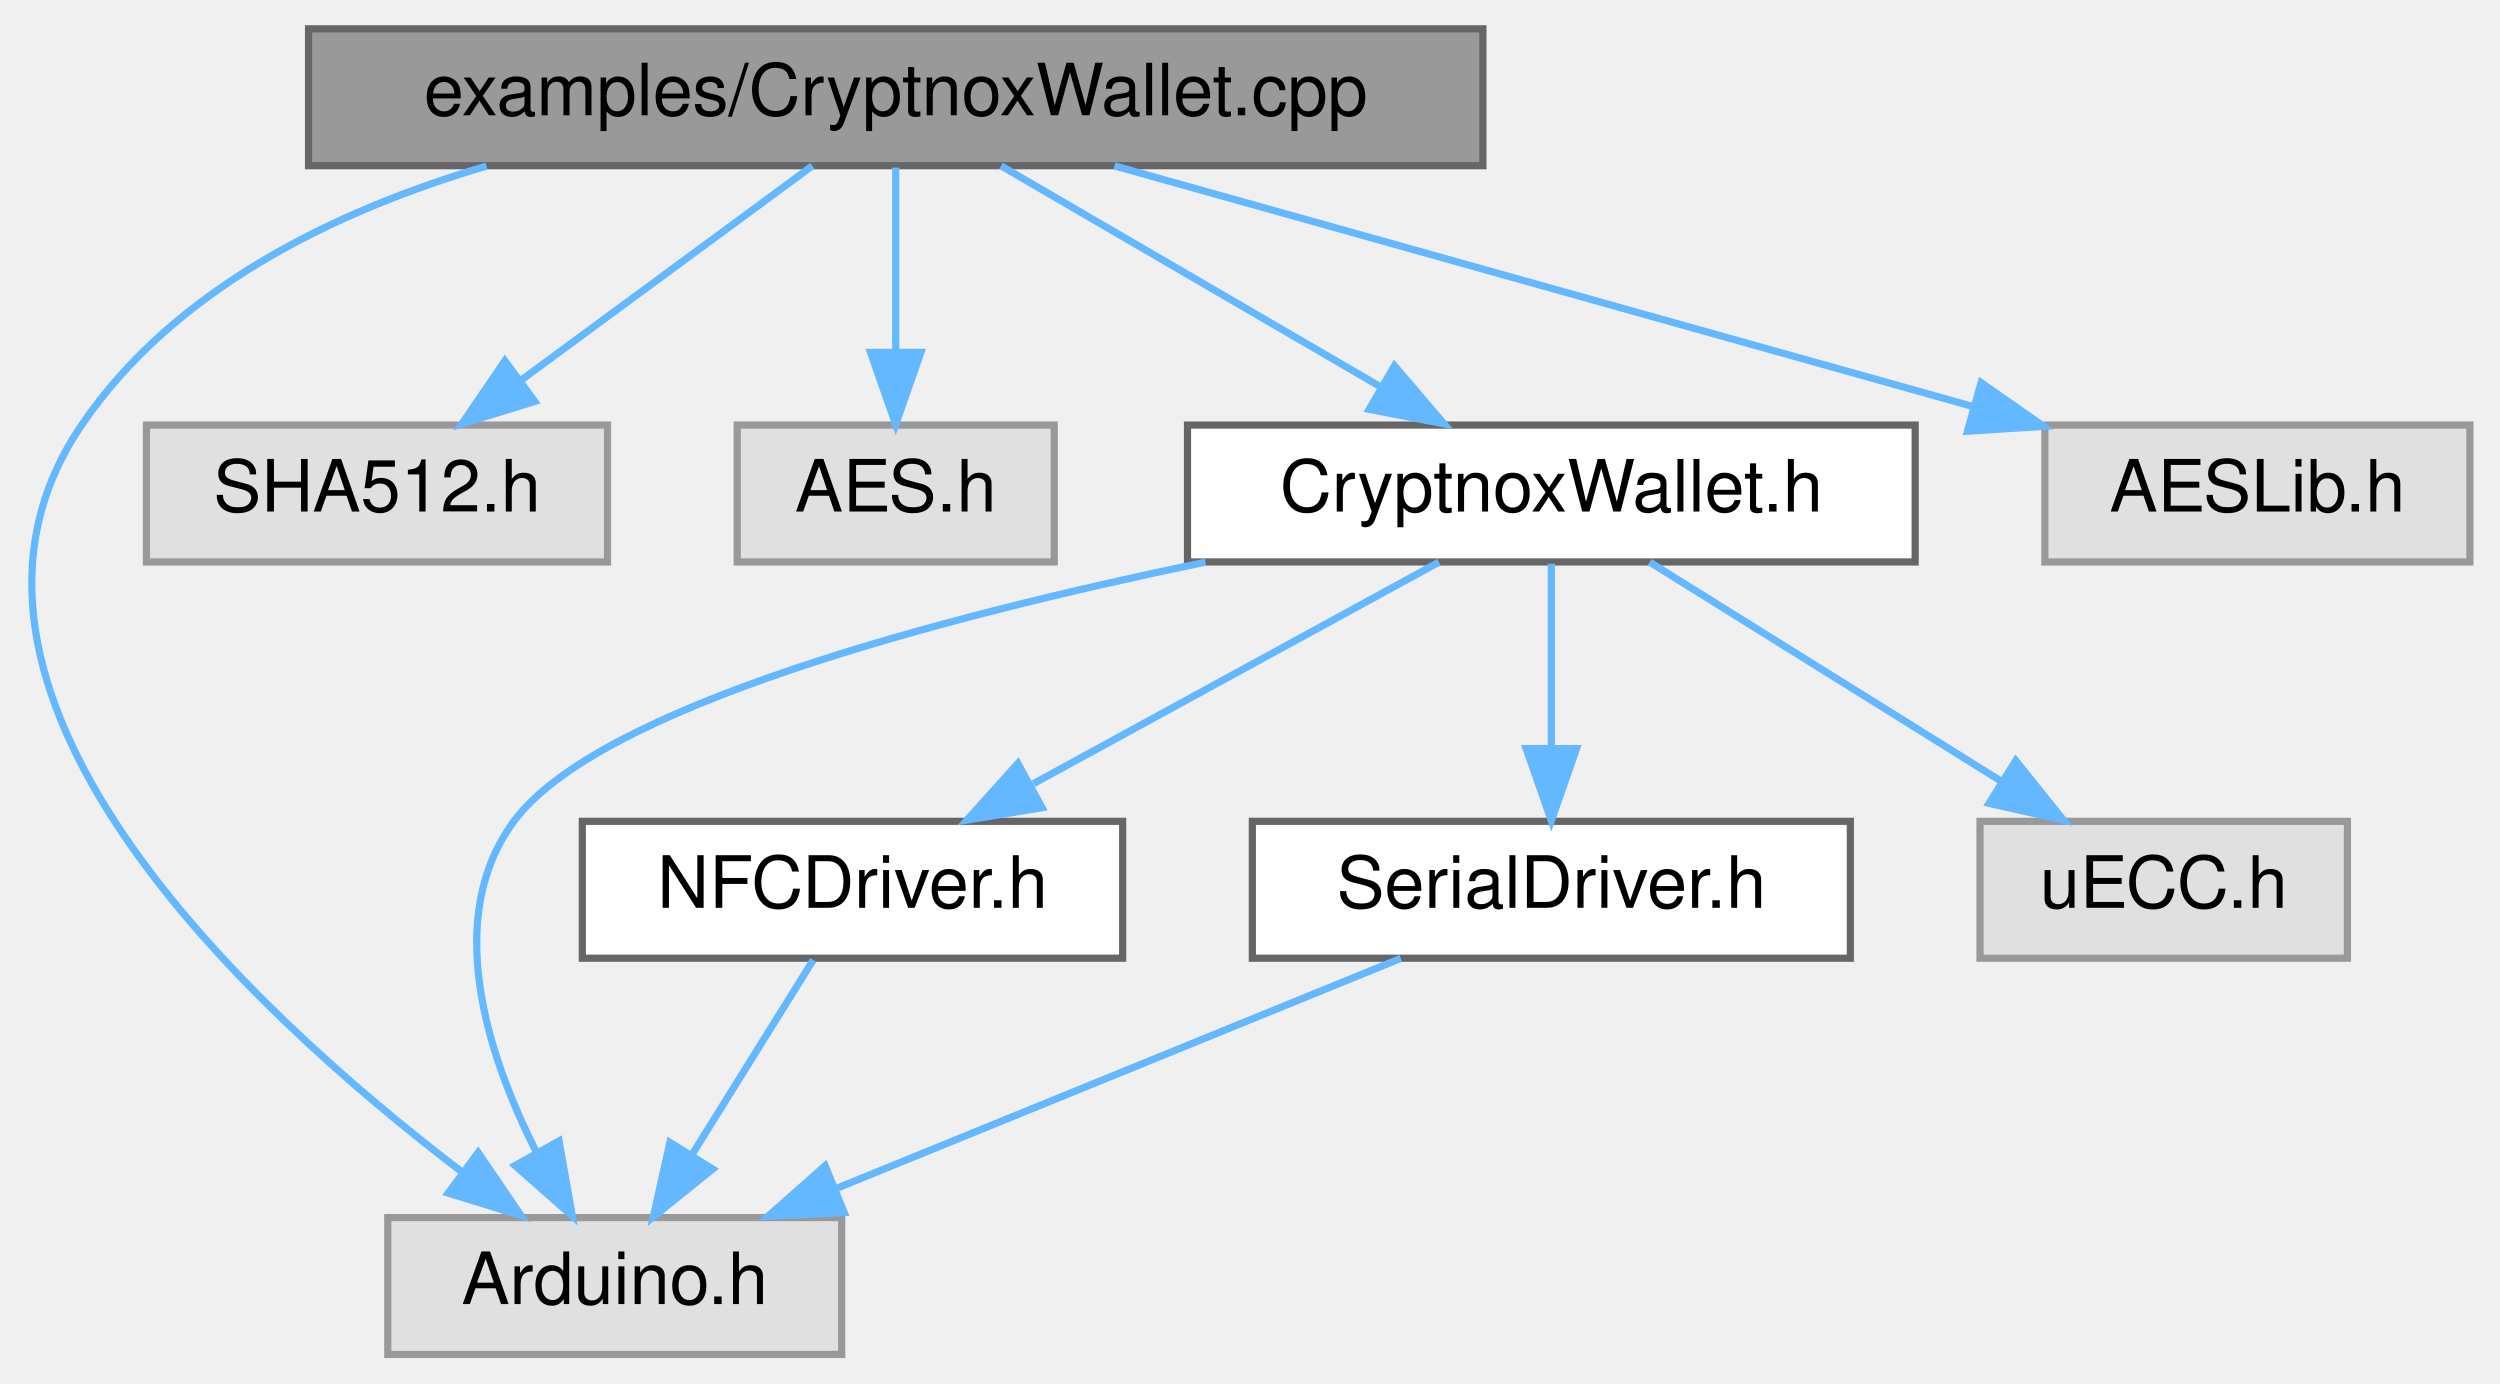
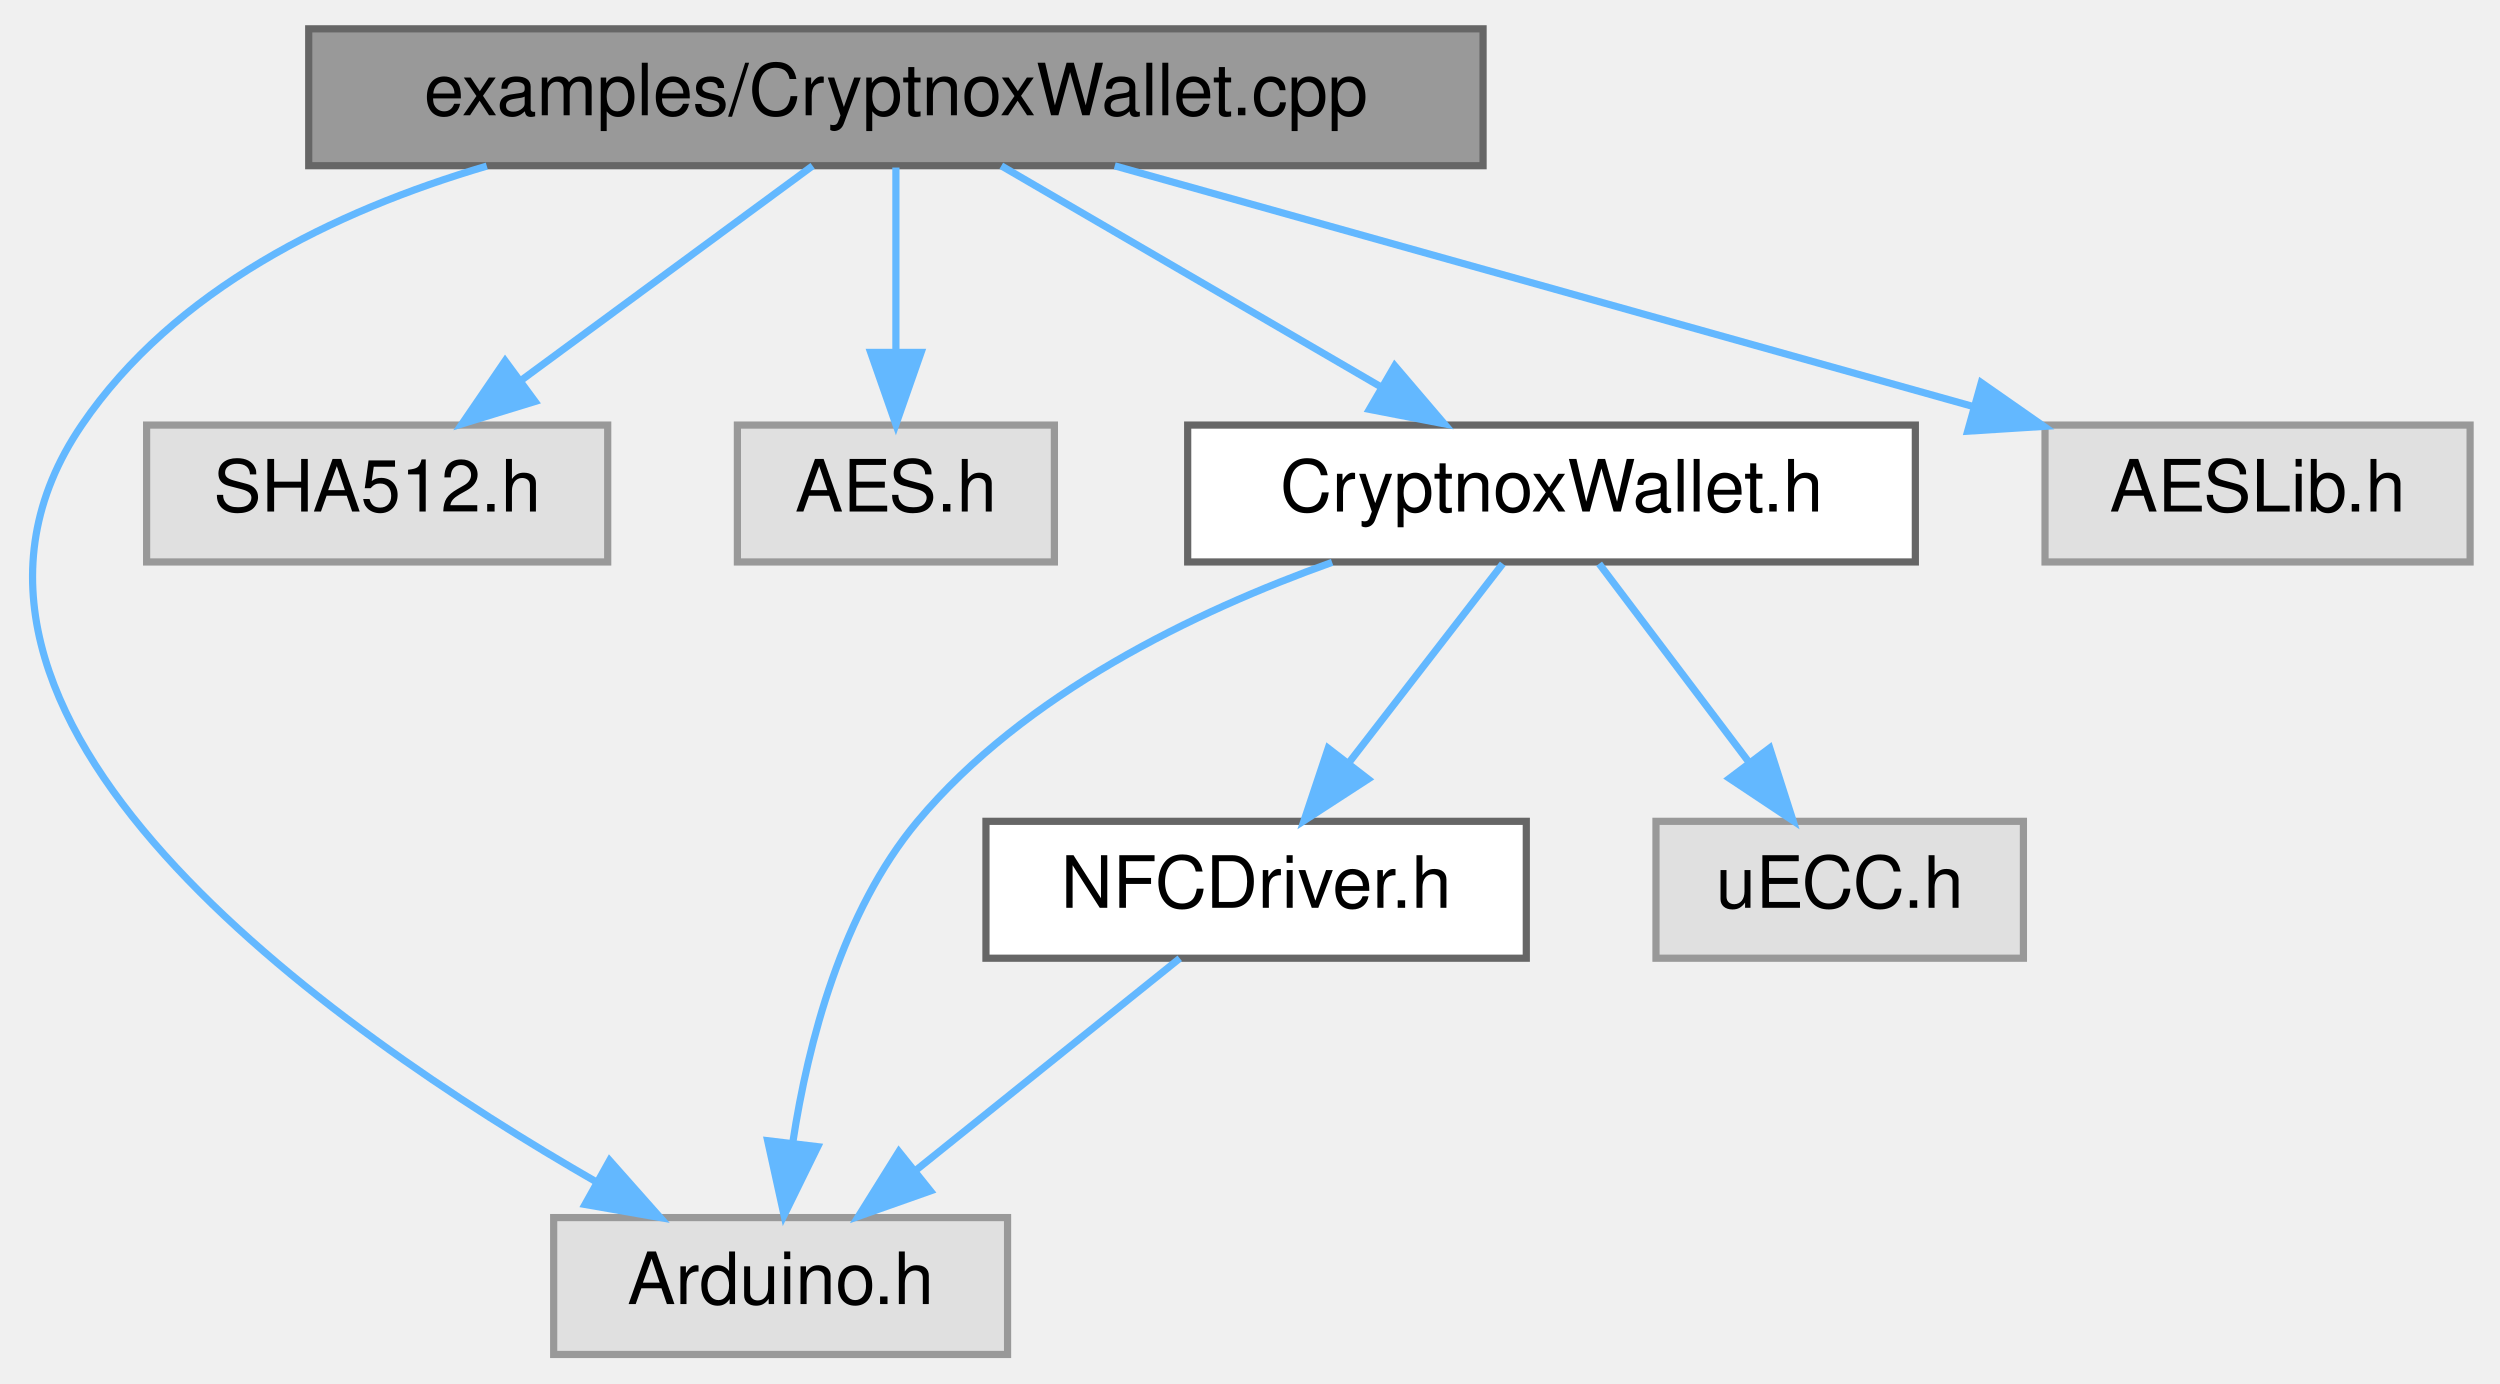
- <svg xmlns="http://www.w3.org/2000/svg" xmlns:xlink="http://www.w3.org/1999/xlink" width="347pt" height="192pt" viewBox="0.00 0.00 346.65 192.00">
+ <svg xmlns="http://www.w3.org/2000/svg" xmlns:xlink="http://www.w3.org/1999/xlink" width="347pt" height="192pt" viewBox="0.00 0.00 346.70 192.00">
  <g id="graph0" class="graph" transform="scale(1 1) rotate(0) translate(4 188)">
    <g id="Node000001" class="node">
      <g id="a_Node000001">
        <a xlink:title=" ">
-           <polygon fill="#999999" stroke="#666666" points="201.65,-184 38.65,-184 38.65,-165 201.65,-165 201.65,-184" />
-           <text text-anchor="middle" x="120.15" y="-172" font-family="Helvetica,sans-Serif" font-size="10.00">examples/CryptnoxWallet.cpp</text>
+           <polygon fill="#999999" stroke="#666666" points="201.7,-184 38.7,-184 38.7,-165 201.7,-165 201.7,-184" />
+           <text text-anchor="middle" x="120.2" y="-172" font-family="Helvetica,sans-Serif" font-size="10.00">examples/CryptnoxWallet.cpp</text>
        </a>
      </g>
    </g>
    <g id="Node000002" class="node">
      <g id="a_Node000002">
        <a xlink:title=" ">
-           <polygon fill="#e0e0e0" stroke="#999999" points="112.65,-19 49.65,-19 49.65,0 112.65,0 112.65,-19" />
-           <text text-anchor="middle" x="81.15" y="-7" font-family="Helvetica,sans-Serif" font-size="10.00">Arduino.h</text>
+           <polygon fill="#e0e0e0" stroke="#999999" points="135.7,-19 72.7,-19 72.7,0 135.7,0 135.7,-19" />
+           <text text-anchor="middle" x="104.2" y="-7" font-family="Helvetica,sans-Serif" font-size="10.00">Arduino.h</text>
        </a>
      </g>
    </g>
    <g id="edge1_Node000001_Node000002" class="edge">
      <g id="a_edge1_Node000001_Node000002">
        <a xlink:title=" ">
-           <path fill="none" stroke="#63b8ff" d="M63.36,-164.95C42.08,-158.68 19.96,-147.82 7.15,-129 -17.7,-92.51 30.2,-48 59.96,-25.32" />
-           <polygon fill="#63b8ff" stroke="#63b8ff" points="62.19,-28.03 68.15,-19.27 58.03,-22.4 62.19,-28.03" />
+           <path fill="none" stroke="#63b8ff" d="M63.42,-164.95C42.14,-158.68 20.02,-147.82 7.2,-129 -20.25,-88.69 41.46,-45.3 78.64,-23.94" />
+           <polygon fill="#63b8ff" stroke="#63b8ff" points="80.46,-26.93 87.49,-19 77.05,-20.82 80.46,-26.93" />
        </a>
      </g>
    </g>
    <g id="Node000003" class="node">
      <g id="a_Node000003">
        <a xlink:title=" ">
-           <polygon fill="#e0e0e0" stroke="#999999" points="80.15,-129 16.15,-129 16.15,-110 80.15,-110 80.15,-129" />
-           <text text-anchor="middle" x="48.15" y="-117" font-family="Helvetica,sans-Serif" font-size="10.00">SHA512.h</text>
+           <polygon fill="#e0e0e0" stroke="#999999" points="80.2,-129 16.2,-129 16.2,-110 80.2,-110 80.2,-129" />
+           <text text-anchor="middle" x="48.2" y="-117" font-family="Helvetica,sans-Serif" font-size="10.00">SHA512.h</text>
        </a>
      </g>
    </g>
    <g id="edge2_Node000001_Node000003" class="edge">
      <g id="a_edge2_Node000001_Node000003">
        <a xlink:title=" ">
-           <path fill="none" stroke="#63b8ff" d="M108.58,-164.98C97.73,-157 81.27,-144.88 68.26,-135.31" />
-           <polygon fill="#63b8ff" stroke="#63b8ff" points="70.05,-132.28 59.93,-129.17 65.9,-137.92 70.05,-132.28" />
+           <path fill="none" stroke="#63b8ff" d="M108.64,-164.98C97.78,-157 81.32,-144.88 68.32,-135.31" />
+           <polygon fill="#63b8ff" stroke="#63b8ff" points="70.11,-132.28 59.98,-129.17 65.96,-137.92 70.11,-132.28" />
        </a>
      </g>
    </g>
    <g id="Node000004" class="node">
      <g id="a_Node000004">
        <a xlink:title=" ">
-           <polygon fill="#e0e0e0" stroke="#999999" points="142.15,-129 98.15,-129 98.15,-110 142.15,-110 142.15,-129" />
-           <text text-anchor="middle" x="120.15" y="-117" font-family="Helvetica,sans-Serif" font-size="10.00">AES.h</text>
+           <polygon fill="#e0e0e0" stroke="#999999" points="142.2,-129 98.2,-129 98.2,-110 142.2,-110 142.2,-129" />
+           <text text-anchor="middle" x="120.2" y="-117" font-family="Helvetica,sans-Serif" font-size="10.00">AES.h</text>
        </a>
      </g>
    </g>
    <g id="edge3_Node000001_Node000004" class="edge">
      <g id="a_edge3_Node000001_Node000004">
        <a xlink:title=" ">
-           <path fill="none" stroke="#63b8ff" d="M120.15,-164.75C120.15,-157.8 120.15,-147.85 120.15,-139.13" />
-           <polygon fill="#63b8ff" stroke="#63b8ff" points="123.65,-139.09 120.15,-129.09 116.65,-139.09 123.65,-139.09" />
+           <path fill="none" stroke="#63b8ff" d="M120.2,-164.75C120.2,-157.8 120.2,-147.85 120.2,-139.13" />
+           <polygon fill="#63b8ff" stroke="#63b8ff" points="123.7,-139.09 120.2,-129.09 116.7,-139.09 123.7,-139.09" />
        </a>
      </g>
    </g>
    <g id="Node000005" class="node">
      <g id="a_Node000005">
        <a xlink:href="CryptnoxWallet_8h.html" target="_top" xlink:title=" ">
-           <polygon fill="white" stroke="#666666" points="261.65,-129 160.65,-129 160.65,-110 261.65,-110 261.65,-129" />
-           <text text-anchor="middle" x="211.15" y="-117" font-family="Helvetica,sans-Serif" font-size="10.00">CryptnoxWallet.h</text>
+           <polygon fill="white" stroke="#666666" points="261.7,-129 160.7,-129 160.7,-110 261.7,-110 261.7,-129" />
+           <text text-anchor="middle" x="211.2" y="-117" font-family="Helvetica,sans-Serif" font-size="10.00">CryptnoxWallet.h</text>
        </a>
      </g>
    </g>
    <g id="edge4_Node000001_Node000005" class="edge">
      <g id="a_edge4_Node000001_Node000005">
        <a xlink:title=" ">
-           <path fill="none" stroke="#63b8ff" d="M134.77,-164.98C149.01,-156.69 170.9,-143.94 187.6,-134.22" />
-           <polygon fill="#63b8ff" stroke="#63b8ff" points="189.38,-137.23 196.26,-129.17 185.86,-131.18 189.38,-137.23" />
+           <path fill="none" stroke="#63b8ff" d="M134.83,-164.98C149.07,-156.69 170.96,-143.94 187.66,-134.22" />
+           <polygon fill="#63b8ff" stroke="#63b8ff" points="189.44,-137.23 196.32,-129.17 185.92,-131.18 189.44,-137.23" />
        </a>
      </g>
    </g>
-     <g id="Node000009" class="node">
-       <g id="a_Node000009">
+     <g id="Node000008" class="node">
+       <g id="a_Node000008">
        <a xlink:title=" ">
-           <polygon fill="#e0e0e0" stroke="#999999" points="338.65,-129 279.65,-129 279.65,-110 338.65,-110 338.65,-129" />
-           <text text-anchor="middle" x="309.15" y="-117" font-family="Helvetica,sans-Serif" font-size="10.00">AESLib.h</text>
+           <polygon fill="#e0e0e0" stroke="#999999" points="338.7,-129 279.7,-129 279.7,-110 338.7,-110 338.7,-129" />
+           <text text-anchor="middle" x="309.2" y="-117" font-family="Helvetica,sans-Serif" font-size="10.00">AESLib.h</text>
        </a>
      </g>
    </g>
-     <g id="edge11_Node000001_Node000009" class="edge">
-       <g id="a_edge11_Node000001_Node000009">
+     <g id="edge9_Node000001_Node000008" class="edge">
+       <g id="a_edge9_Node000001_Node000008">
        <a xlink:title=" ">
-           <path fill="none" stroke="#63b8ff" d="M150.51,-164.98C182.8,-155.93 234.01,-141.57 269.47,-131.63" />
-           <polygon fill="#63b8ff" stroke="#63b8ff" points="270.8,-134.89 279.48,-128.82 268.91,-128.15 270.8,-134.89" />
+           <path fill="none" stroke="#63b8ff" d="M150.57,-164.98C182.86,-155.93 234.07,-141.57 269.53,-131.63" />
+           <polygon fill="#63b8ff" stroke="#63b8ff" points="270.85,-134.89 279.54,-128.82 268.96,-128.15 270.85,-134.89" />
        </a>
      </g>
    </g>
-     <g id="edge5_Node000005_Node000002" class="edge">
-       <g id="a_edge5_Node000005_Node000002">
+     <g id="edge7_Node000005_Node000002" class="edge">
+       <g id="a_edge7_Node000005_Node000002">
        <a xlink:title=" ">
-           <path fill="none" stroke="#63b8ff" d="M163.15,-109.98C125.92,-102.27 78.76,-89.74 67.15,-74 57.33,-60.69 63.33,-41.83 70.26,-28.12" />
-           <polygon fill="#63b8ff" stroke="#63b8ff" points="73.42,-29.64 75.26,-19.21 67.31,-26.22 73.42,-29.64" />
+           <path fill="none" stroke="#63b8ff" d="M180.75,-109.95C161.7,-103.13 138.03,-91.73 123.2,-74 112.71,-61.45 108.01,-43.25 105.91,-29.55" />
+           <polygon fill="#63b8ff" stroke="#63b8ff" points="109.35,-28.84 104.68,-19.32 102.4,-29.67 109.35,-28.84" />
        </a>
      </g>
    </g>
    <g id="Node000006" class="node">
      <g id="a_Node000006">
        <a xlink:href="NFCDriver_8h.html" target="_top" xlink:title=" ">
-           <polygon fill="white" stroke="#666666" points="151.65,-74 76.65,-74 76.65,-55 151.65,-55 151.65,-74" />
-           <text text-anchor="middle" x="114.15" y="-62" font-family="Helvetica,sans-Serif" font-size="10.00">NFCDriver.h</text>
+           <polygon fill="white" stroke="#666666" points="207.7,-74 132.7,-74 132.7,-55 207.7,-55 207.7,-74" />
+           <text text-anchor="middle" x="170.2" y="-62" font-family="Helvetica,sans-Serif" font-size="10.00">NFCDriver.h</text>
        </a>
      </g>
    </g>
-     <g id="edge6_Node000005_Node000006" class="edge">
-       <g id="a_edge6_Node000005_Node000006">
+     <g id="edge5_Node000005_Node000006" class="edge">
+       <g id="a_edge5_Node000005_Node000006">
        <a xlink:title=" ">
-           <path fill="none" stroke="#63b8ff" d="M195.56,-109.98C180.38,-101.69 157.05,-88.94 139.25,-79.22" />
-           <polygon fill="#63b8ff" stroke="#63b8ff" points="140.47,-75.89 130.02,-74.17 137.11,-82.04 140.47,-75.89" />
+           <path fill="none" stroke="#63b8ff" d="M204.43,-109.75C198.64,-102.26 190.15,-91.28 183.07,-82.13" />
+           <polygon fill="#63b8ff" stroke="#63b8ff" points="185.74,-79.86 176.85,-74.09 180.2,-84.14 185.74,-79.86" />
        </a>
      </g>
    </g>
    <g id="Node000007" class="node">
      <g id="a_Node000007">
-         <a xlink:href="SerialDriver_8h.html" target="_top" xlink:title=" ">
-           <polygon fill="white" stroke="#666666" points="252.65,-74 169.65,-74 169.65,-55 252.65,-55 252.65,-74" />
-           <text text-anchor="middle" x="211.15" y="-62" font-family="Helvetica,sans-Serif" font-size="10.00">SerialDriver.h</text>
+         <a xlink:title=" ">
+           <polygon fill="#e0e0e0" stroke="#999999" points="276.7,-74 225.7,-74 225.7,-55 276.7,-55 276.7,-74" />
+           <text text-anchor="middle" x="251.2" y="-62" font-family="Helvetica,sans-Serif" font-size="10.00">uECC.h</text>
        </a>
      </g>
    </g>
    <g id="edge8_Node000005_Node000007" class="edge">
      <g id="a_edge8_Node000005_Node000007">
        <a xlink:title=" ">
-           <path fill="none" stroke="#63b8ff" d="M211.15,-109.75C211.15,-102.8 211.15,-92.85 211.15,-84.13" />
-           <polygon fill="#63b8ff" stroke="#63b8ff" points="214.65,-84.09 211.15,-74.09 207.65,-84.09 214.65,-84.09" />
+           <path fill="none" stroke="#63b8ff" d="M217.81,-109.75C223.46,-102.26 231.75,-91.28 238.66,-82.13" />
+           <polygon fill="#63b8ff" stroke="#63b8ff" points="241.49,-84.18 244.72,-74.09 235.9,-79.96 241.49,-84.18" />
        </a>
      </g>
    </g>
-     <g id="Node000008" class="node">
-       <g id="a_Node000008">
+     <g id="edge6_Node000006_Node000002" class="edge">
+       <g id="a_edge6_Node000006_Node000002">
        <a xlink:title=" ">
-           <polygon fill="#e0e0e0" stroke="#999999" points="321.65,-74 270.65,-74 270.65,-55 321.65,-55 321.65,-74" />
-           <text text-anchor="middle" x="296.15" y="-62" font-family="Helvetica,sans-Serif" font-size="10.00">uECC.h</text>
-         </a>
-       </g>
-     </g>
-     <g id="edge10_Node000005_Node000008" class="edge">
-       <g id="a_edge10_Node000005_Node000008">
-         <a xlink:title=" ">
-           <path fill="none" stroke="#63b8ff" d="M224.8,-109.98C237.99,-101.77 258.17,-89.18 273.72,-79.49" />
-           <polygon fill="#63b8ff" stroke="#63b8ff" points="275.61,-82.43 282.24,-74.17 271.9,-76.49 275.61,-82.43" />
-         </a>
-       </g>
-     </g>
-     <g id="edge7_Node000006_Node000002" class="edge">
-       <g id="a_edge7_Node000006_Node000002">
-         <a xlink:title=" ">
-           <path fill="none" stroke="#63b8ff" d="M108.7,-54.75C104.13,-47.42 97.48,-36.73 91.85,-27.7" />
-           <polygon fill="#63b8ff" stroke="#63b8ff" points="94.75,-25.73 86.5,-19.09 88.81,-29.43 94.75,-25.73" />
-         </a>
-       </g>
-     </g>
-     <g id="edge9_Node000007_Node000002" class="edge">
-       <g id="a_edge9_Node000007_Node000002">
-         <a xlink:title=" ">
-           <path fill="none" stroke="#63b8ff" d="M190.26,-54.98C169.06,-46.34 136.02,-32.87 111.85,-23.02" />
-           <polygon fill="#63b8ff" stroke="#63b8ff" points="113,-19.7 102.41,-19.17 110.35,-26.19 113,-19.7" />
+           <path fill="none" stroke="#63b8ff" d="M159.6,-54.98C149.75,-47.07 134.85,-35.11 122.99,-25.58" />
+           <polygon fill="#63b8ff" stroke="#63b8ff" points="124.99,-22.7 115,-19.17 120.61,-28.16 124.99,-22.7" />
        </a>
      </g>
    </g>
  </g>
</svg>
